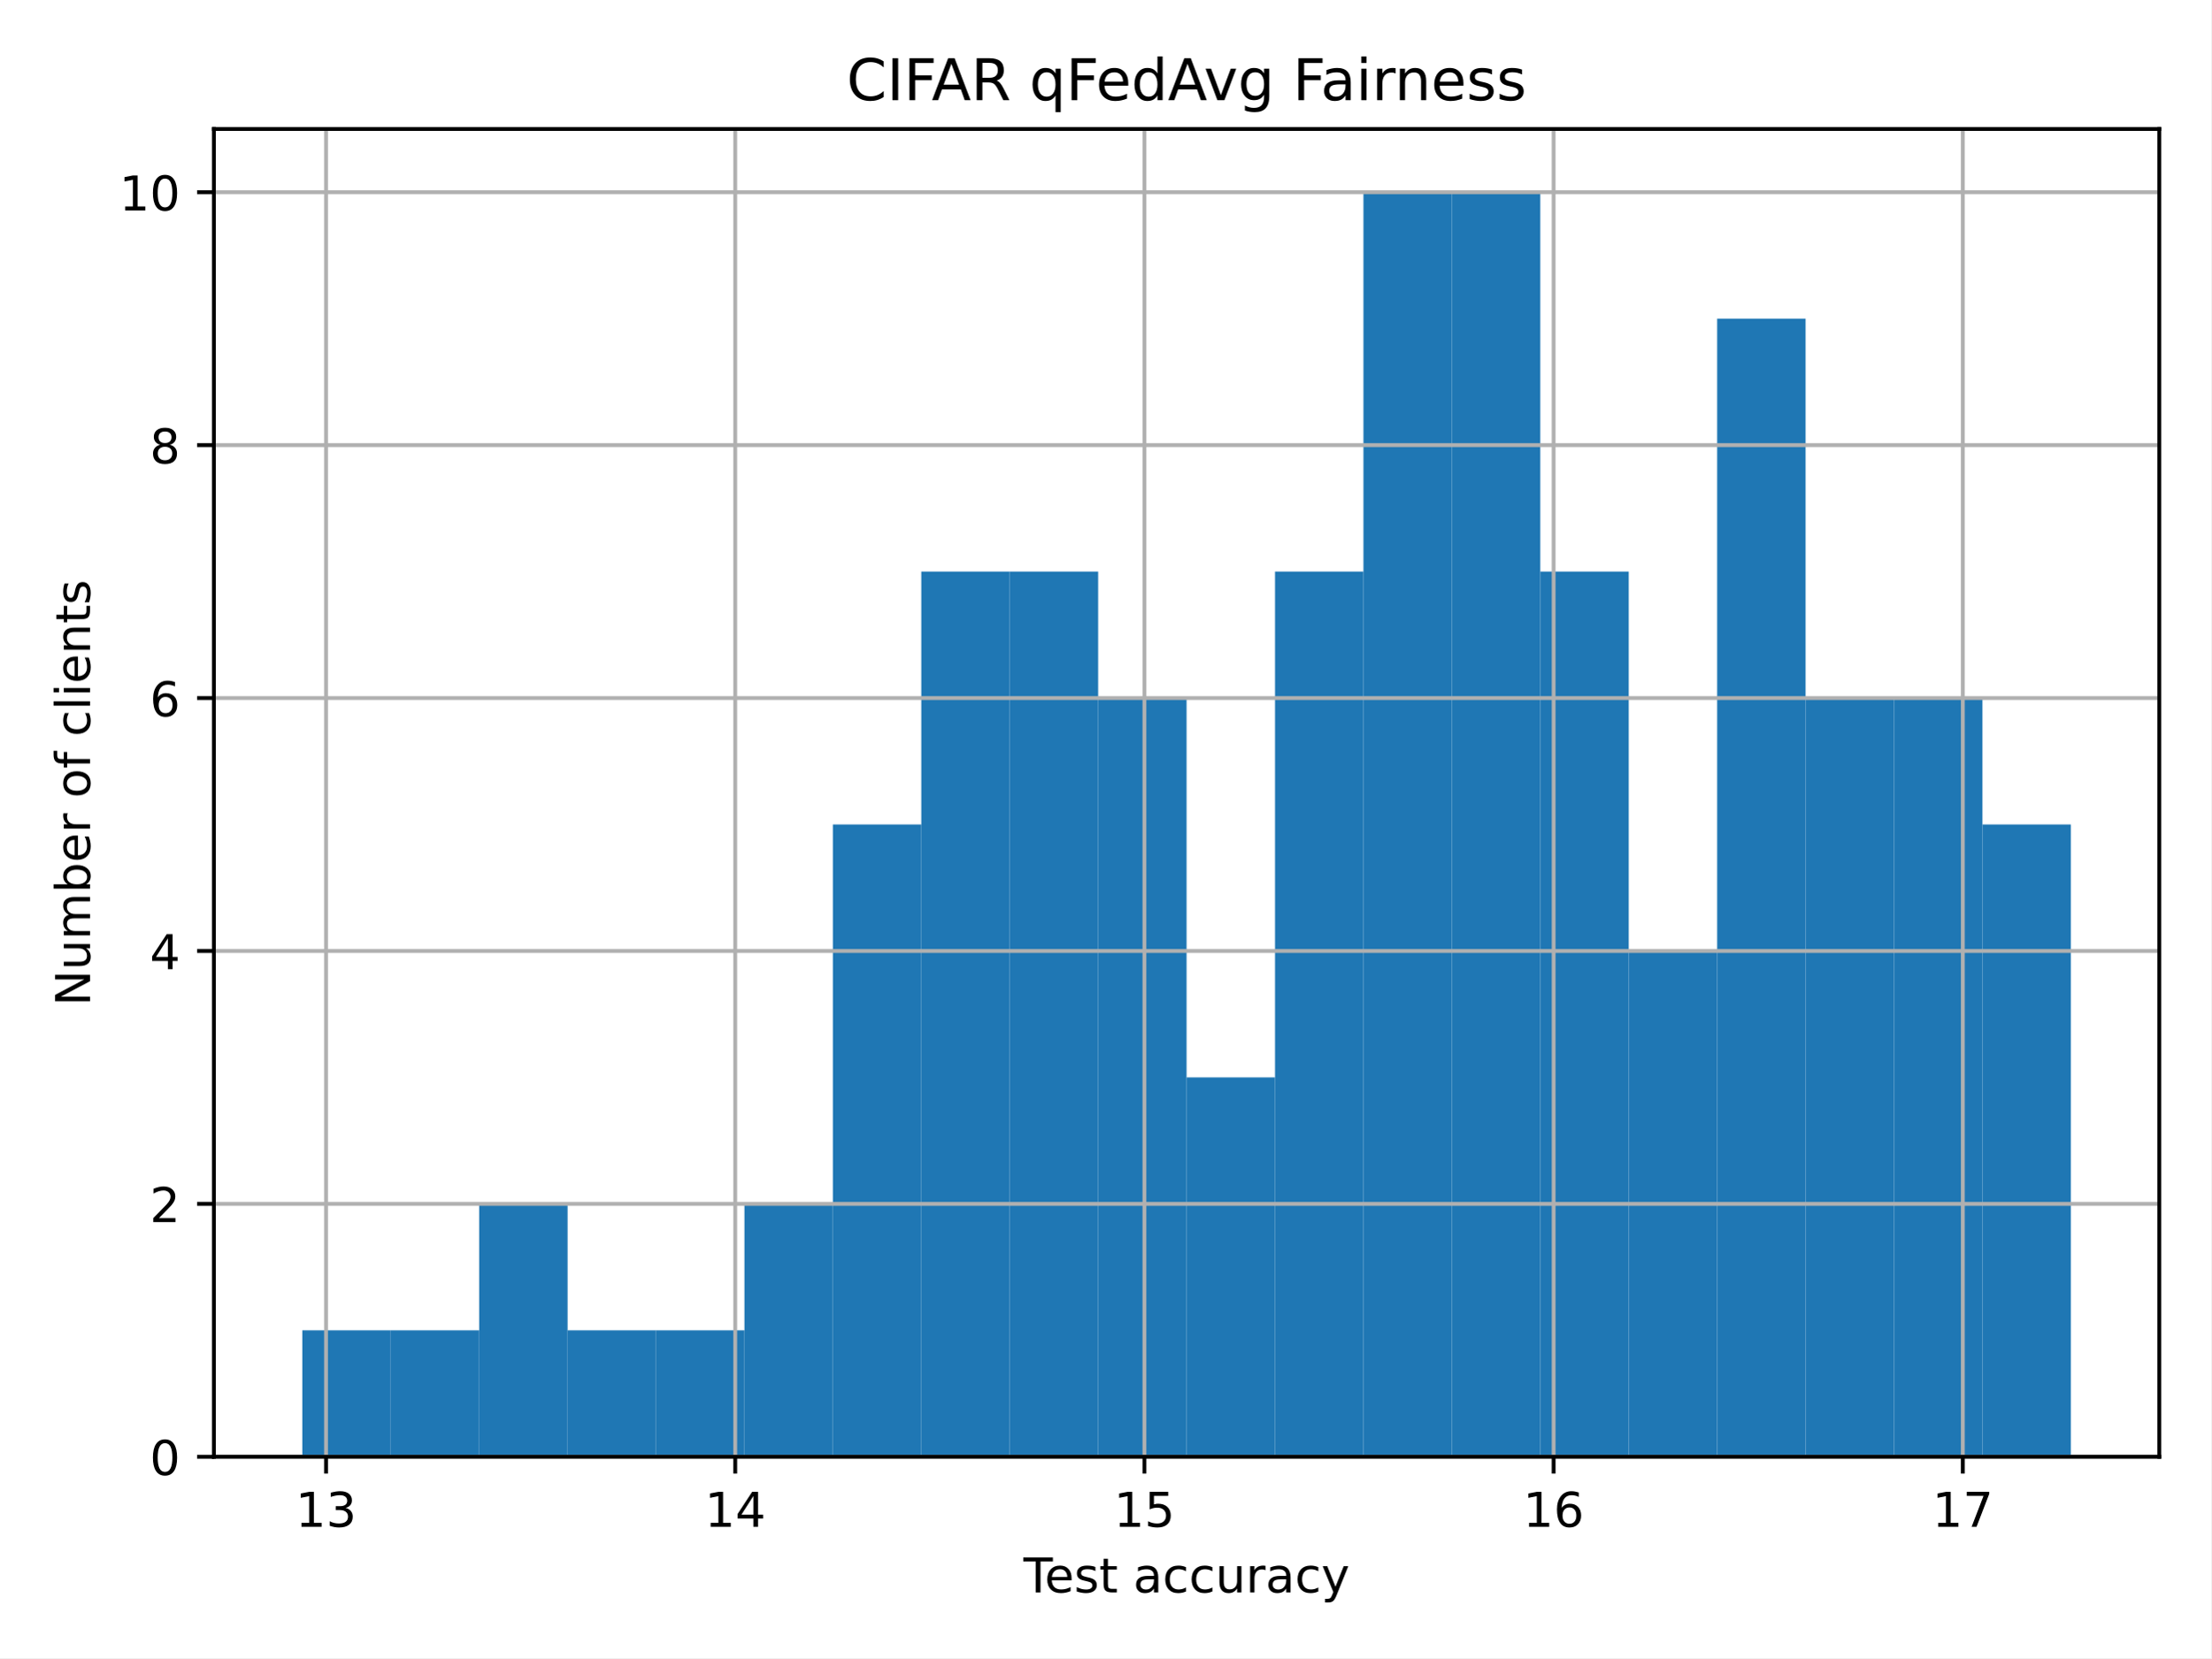
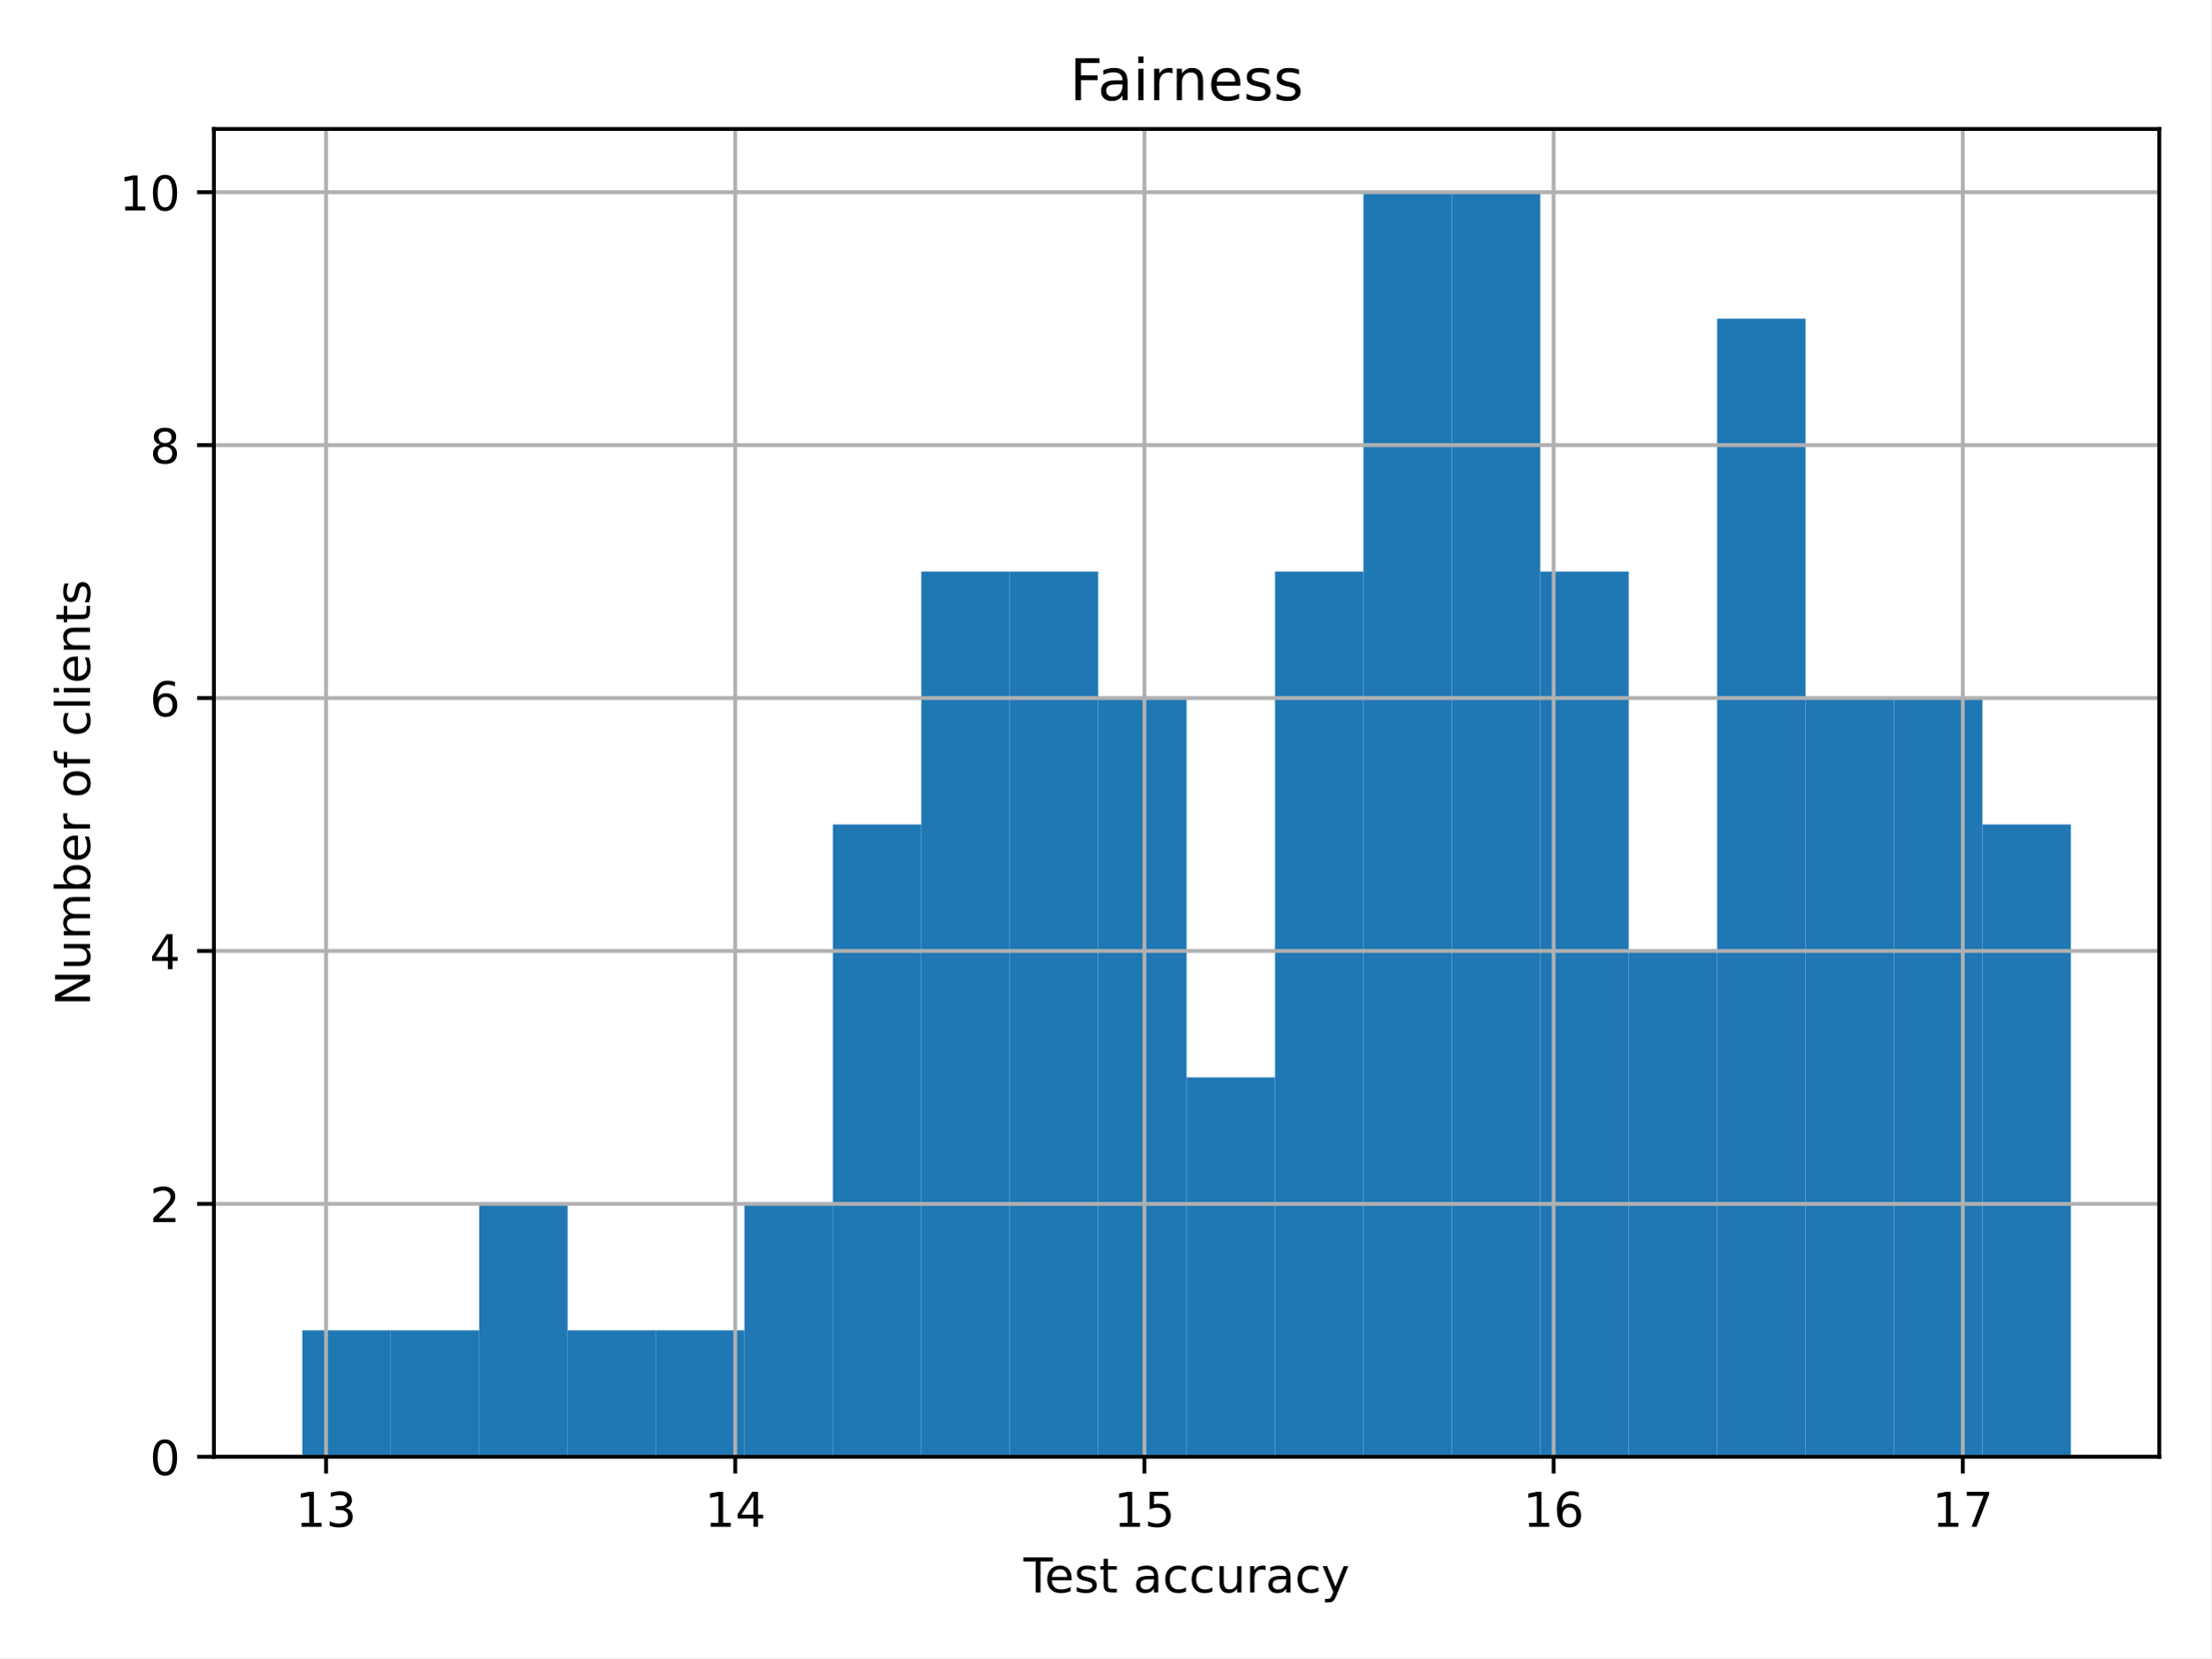
<svg xmlns="http://www.w3.org/2000/svg" xmlns:xlink="http://www.w3.org/1999/xlink" height="345.6pt" version="1.1" viewBox="0 0 460.8 345.6" width="460.8pt">
  <defs>
    <style type="text/css">*{stroke-linecap:butt;stroke-linejoin:round;}</style>
  </defs>
  <g id="figure_1">
    <g id="patch_1">
      <path d="M 0 345.6  L 460.8 345.6  L 460.8 0  L 0 0  z " style="fill:#ffffff;" />
    </g>
    <g id="axes_1">
      <g id="patch_2">
        <path d="M 44.57 303.64  L 450 303.64  L 450 26.88  L 44.57 26.88  z " style="fill:#ffffff;" />
      </g>
      <g id="patch_3">
-         <path clip-path="url(#pd653193e63)" d="M 62.999 303.64  L 81.427 303.64  L 81.427 277.282  L 62.999 277.282  z " style="fill:#1f77b4;" />
+         <path clip-path="url(#p0d775d790e)" d="M 62.999 303.64  L 81.427 303.64  L 81.427 277.282  L 62.999 277.282  z " style="fill:#1f77b4;" />
      </g>
      <g id="patch_4">
-         <path clip-path="url(#pd653193e63)" d="M 81.427 303.64  L 99.856 303.64  L 99.856 277.282  L 81.427 277.282  z " style="fill:#1f77b4;" />
+         <path clip-path="url(#p0d775d790e)" d="M 81.427 303.64  L 99.856 303.64  L 99.856 277.282  L 81.427 277.282  z " style="fill:#1f77b4;" />
      </g>
      <g id="patch_5">
-         <path clip-path="url(#pd653193e63)" d="M 99.856 303.64  L 118.285 303.64  L 118.285 250.924  L 99.856 250.924  z " style="fill:#1f77b4;" />
+         <path clip-path="url(#p0d775d790e)" d="M 99.856 303.64  L 118.285 303.64  L 118.285 250.924  L 99.856 250.924  z " style="fill:#1f77b4;" />
      </g>
      <g id="patch_6">
-         <path clip-path="url(#pd653193e63)" d="M 118.285 303.64  L 136.713 303.64  L 136.713 277.282  L 118.285 277.282  z " style="fill:#1f77b4;" />
+         <path clip-path="url(#p0d775d790e)" d="M 118.285 303.64  L 136.713 303.64  L 136.713 277.282  L 118.285 277.282  z " style="fill:#1f77b4;" />
      </g>
      <g id="patch_7">
-         <path clip-path="url(#pd653193e63)" d="M 136.713 303.64  L 155.142 303.64  L 155.142 277.282  L 136.713 277.282  z " style="fill:#1f77b4;" />
+         <path clip-path="url(#p0d775d790e)" d="M 136.713 303.64  L 155.142 303.64  L 155.142 277.282  L 136.713 277.282  z " style="fill:#1f77b4;" />
      </g>
      <g id="patch_8">
-         <path clip-path="url(#pd653193e63)" d="M 155.142 303.64  L 173.57 303.64  L 173.57 250.924  L 155.142 250.924  z " style="fill:#1f77b4;" />
+         <path clip-path="url(#p0d775d790e)" d="M 155.142 303.64  L 173.57 303.64  L 173.57 250.924  L 155.142 250.924  z " style="fill:#1f77b4;" />
      </g>
      <g id="patch_9">
-         <path clip-path="url(#pd653193e63)" d="M 173.57 303.64  L 191.999 303.64  L 191.999 171.85  L 173.57 171.85  z " style="fill:#1f77b4;" />
+         <path clip-path="url(#p0d775d790e)" d="M 173.57 303.64  L 191.999 303.64  L 191.999 171.85  L 173.57 171.85  z " style="fill:#1f77b4;" />
      </g>
      <g id="patch_10">
-         <path clip-path="url(#pd653193e63)" d="M 191.999 303.64  L 210.428 303.64  L 210.428 119.133  L 191.999 119.133  z " style="fill:#1f77b4;" />
+         <path clip-path="url(#p0d775d790e)" d="M 191.999 303.64  L 210.428 303.64  L 210.428 119.133  L 191.999 119.133  z " style="fill:#1f77b4;" />
      </g>
      <g id="patch_11">
-         <path clip-path="url(#pd653193e63)" d="M 210.428 303.64  L 228.856 303.64  L 228.856 119.133  L 210.428 119.133  z " style="fill:#1f77b4;" />
+         <path clip-path="url(#p0d775d790e)" d="M 210.428 303.64  L 228.856 303.64  L 228.856 119.133  L 210.428 119.133  z " style="fill:#1f77b4;" />
      </g>
      <g id="patch_12">
-         <path clip-path="url(#pd653193e63)" d="M 228.856 303.64  L 247.285 303.64  L 247.285 145.491  L 228.856 145.491  z " style="fill:#1f77b4;" />
+         <path clip-path="url(#p0d775d790e)" d="M 228.856 303.64  L 247.285 303.64  L 247.285 145.491  L 228.856 145.491  z " style="fill:#1f77b4;" />
      </g>
      <g id="patch_13">
-         <path clip-path="url(#pd653193e63)" d="M 247.285 303.64  L 265.714 303.64  L 265.714 224.566  L 247.285 224.566  z " style="fill:#1f77b4;" />
+         <path clip-path="url(#p0d775d790e)" d="M 247.285 303.64  L 265.714 303.64  L 265.714 224.566  L 247.285 224.566  z " style="fill:#1f77b4;" />
      </g>
      <g id="patch_14">
-         <path clip-path="url(#pd653193e63)" d="M 265.714 303.64  L 284.142 303.64  L 284.142 119.133  L 265.714 119.133  z " style="fill:#1f77b4;" />
+         <path clip-path="url(#p0d775d790e)" d="M 265.714 303.64  L 284.142 303.64  L 284.142 119.133  L 265.714 119.133  z " style="fill:#1f77b4;" />
      </g>
      <g id="patch_15">
-         <path clip-path="url(#pd653193e63)" d="M 284.142 303.64  L 302.571 303.64  L 302.571 40.059  L 284.142 40.059  z " style="fill:#1f77b4;" />
+         <path clip-path="url(#p0d775d790e)" d="M 284.142 303.64  L 302.571 303.64  L 302.571 40.059  L 284.142 40.059  z " style="fill:#1f77b4;" />
      </g>
      <g id="patch_16">
-         <path clip-path="url(#pd653193e63)" d="M 302.571 303.64  L 321 303.64  L 321 40.059  L 302.571 40.059  z " style="fill:#1f77b4;" />
+         <path clip-path="url(#p0d775d790e)" d="M 302.571 303.64  L 321 303.64  L 321 40.059  L 302.571 40.059  z " style="fill:#1f77b4;" />
      </g>
      <g id="patch_17">
-         <path clip-path="url(#pd653193e63)" d="M 321 303.64  L 339.428 303.64  L 339.428 119.133  L 321 119.133  z " style="fill:#1f77b4;" />
+         <path clip-path="url(#p0d775d790e)" d="M 321 303.64  L 339.428 303.64  L 339.428 119.133  L 321 119.133  z " style="fill:#1f77b4;" />
      </g>
      <g id="patch_18">
-         <path clip-path="url(#pd653193e63)" d="M 339.428 303.64  L 357.857 303.64  L 357.857 198.208  L 339.428 198.208  z " style="fill:#1f77b4;" />
+         <path clip-path="url(#p0d775d790e)" d="M 339.428 303.64  L 357.857 303.64  L 357.857 198.208  L 339.428 198.208  z " style="fill:#1f77b4;" />
      </g>
      <g id="patch_19">
-         <path clip-path="url(#pd653193e63)" d="M 357.857 303.64  L 376.285 303.64  L 376.285 66.417  L 357.857 66.417  z " style="fill:#1f77b4;" />
+         <path clip-path="url(#p0d775d790e)" d="M 357.857 303.64  L 376.285 303.64  L 376.285 66.417  L 357.857 66.417  z " style="fill:#1f77b4;" />
      </g>
      <g id="patch_20">
-         <path clip-path="url(#pd653193e63)" d="M 376.285 303.64  L 394.714 303.64  L 394.714 145.491  L 376.285 145.491  z " style="fill:#1f77b4;" />
+         <path clip-path="url(#p0d775d790e)" d="M 376.285 303.64  L 394.714 303.64  L 394.714 145.491  L 376.285 145.491  z " style="fill:#1f77b4;" />
      </g>
      <g id="patch_21">
-         <path clip-path="url(#pd653193e63)" d="M 394.714 303.64  L 413.143 303.64  L 413.143 145.491  L 394.714 145.491  z " style="fill:#1f77b4;" />
+         <path clip-path="url(#p0d775d790e)" d="M 394.714 303.64  L 413.143 303.64  L 413.143 145.491  L 394.714 145.491  z " style="fill:#1f77b4;" />
      </g>
      <g id="patch_22">
-         <path clip-path="url(#pd653193e63)" d="M 413.143 303.64  L 431.571 303.64  L 431.571 171.85  L 413.143 171.85  z " style="fill:#1f77b4;" />
+         <path clip-path="url(#p0d775d790e)" d="M 413.143 303.64  L 431.571 303.64  L 431.571 171.85  L 413.143 171.85  z " style="fill:#1f77b4;" />
      </g>
      <g id="matplotlib.axis_1">
        <g id="xtick_1">
          <g id="line2d_1">
-             <path clip-path="url(#pd653193e63)" d="M 67.945 303.64  L 67.945 26.88  " style="fill:none;stroke:#b0b0b0;stroke-linecap:square;stroke-width:0.8;" />
+             <path clip-path="url(#p0d775d790e)" d="M 67.945 303.64  L 67.945 26.88  " style="fill:none;stroke:#b0b0b0;stroke-linecap:square;stroke-width:0.8;" />
          </g>
          <g id="line2d_2">
            <defs>
-               <path d="M 0 0  L 0 3.5  " id="me034265221" style="stroke:#000000;stroke-width:0.8;" />
+               <path d="M 0 0  L 0 3.5  " id="mffbaa031aa" style="stroke:#000000;stroke-width:0.8;" />
            </defs>
            <g>
-               <use style="stroke:#000000;stroke-width:0.8;" x="67.945" xlink:href="#me034265221" y="303.64" />
+               <use style="stroke:#000000;stroke-width:0.8;" x="67.945" xlink:href="#mffbaa031aa" y="303.64" />
            </g>
          </g>
          <g id="text_1">
            <g transform="translate(61.58228 318.2384)scale(0.1 -0.1)">
              <defs>
                <path d="M 794 531  L 1825 531  L 1825 4091  L 703 3866  L 703 4441  L 1819 4666  L 2450 4666  L 2450 531  L 3481 531  L 3481 0  L 794 0  L 794 531  z " id="DejaVuSans-31" transform="scale(0.015625)" />
                <path d="M 2597 2516  Q 3050 2419 3304 2112  Q 3559 1806 3559 1356  Q 3559 666 3084 287  Q 2609 -91 1734 -91  Q 1441 -91 1130 -33  Q 819 25 488 141  L 488 750  Q 750 597 1062 519  Q 1375 441 1716 441  Q 2309 441 2620 675  Q 2931 909 2931 1356  Q 2931 1769 2642 2001  Q 2353 2234 1838 2234  L 1294 2234  L 1294 2753  L 1863 2753  Q 2328 2753 2575 2939  Q 2822 3125 2822 3475  Q 2822 3834 2567 4026  Q 2313 4219 1838 4219  Q 1578 4219 1281 4162  Q 984 4106 628 3988  L 628 4550  Q 988 4650 1302 4700  Q 1616 4750 1894 4750  Q 2613 4750 3031 4423  Q 3450 4097 3450 3541  Q 3450 3153 3228 2886  Q 3006 2619 2597 2516  z " id="DejaVuSans-33" transform="scale(0.015625)" />
              </defs>
              <use xlink:href="#DejaVuSans-31" />
              <use x="63.623" xlink:href="#DejaVuSans-33" />
            </g>
          </g>
        </g>
        <g id="xtick_2">
          <g id="line2d_3">
-             <path clip-path="url(#pd653193e63)" d="M 153.223 303.64  L 153.223 26.88  " style="fill:none;stroke:#b0b0b0;stroke-linecap:square;stroke-width:0.8;" />
+             <path clip-path="url(#p0d775d790e)" d="M 153.223 303.64  L 153.223 26.88  " style="fill:none;stroke:#b0b0b0;stroke-linecap:square;stroke-width:0.8;" />
          </g>
          <g id="line2d_4">
            <g>
-               <use style="stroke:#000000;stroke-width:0.8;" x="153.223" xlink:href="#me034265221" y="303.64" />
+               <use style="stroke:#000000;stroke-width:0.8;" x="153.223" xlink:href="#mffbaa031aa" y="303.64" />
            </g>
          </g>
          <g id="text_2">
            <g transform="translate(146.8606 318.2384)scale(0.1 -0.1)">
              <defs>
                <path d="M 2419 4116  L 825 1625  L 2419 1625  L 2419 4116  z M 2253 4666  L 3047 4666  L 3047 1625  L 3713 1625  L 3713 1100  L 3047 1100  L 3047 0  L 2419 0  L 2419 1100  L 313 1100  L 313 1709  L 2253 4666  z " id="DejaVuSans-34" transform="scale(0.015625)" />
              </defs>
              <use xlink:href="#DejaVuSans-31" />
              <use x="63.623" xlink:href="#DejaVuSans-34" />
            </g>
          </g>
        </g>
        <g id="xtick_3">
          <g id="line2d_5">
-             <path clip-path="url(#pd653193e63)" d="M 238.501 303.64  L 238.501 26.88  " style="fill:none;stroke:#b0b0b0;stroke-linecap:square;stroke-width:0.8;" />
+             <path clip-path="url(#p0d775d790e)" d="M 238.501 303.64  L 238.501 26.88  " style="fill:none;stroke:#b0b0b0;stroke-linecap:square;stroke-width:0.8;" />
          </g>
          <g id="line2d_6">
            <g>
-               <use style="stroke:#000000;stroke-width:0.8;" x="238.501" xlink:href="#me034265221" y="303.64" />
+               <use style="stroke:#000000;stroke-width:0.8;" x="238.501" xlink:href="#mffbaa031aa" y="303.64" />
            </g>
          </g>
          <g id="text_3">
            <g transform="translate(232.1388 318.2384)scale(0.1 -0.1)">
              <defs>
                <path d="M 691 4666  L 3169 4666  L 3169 4134  L 1269 4134  L 1269 2991  Q 1406 3038 1543 3061  Q 1681 3084 1819 3084  Q 2600 3084 3056 2656  Q 3513 2228 3513 1497  Q 3513 744 3044 326  Q 2575 -91 1722 -91  Q 1428 -91 1123 -41  Q 819 9 494 109  L 494 744  Q 775 591 1075 516  Q 1375 441 1709 441  Q 2250 441 2565 725  Q 2881 1009 2881 1497  Q 2881 1984 2565 2268  Q 2250 2553 1709 2553  Q 1456 2553 1204 2497  Q 953 2441 691 2322  L 691 4666  z " id="DejaVuSans-35" transform="scale(0.015625)" />
              </defs>
              <use xlink:href="#DejaVuSans-31" />
              <use x="63.623" xlink:href="#DejaVuSans-35" />
            </g>
          </g>
        </g>
        <g id="xtick_4">
          <g id="line2d_7">
-             <path clip-path="url(#pd653193e63)" d="M 323.78 303.64  L 323.78 26.88  " style="fill:none;stroke:#b0b0b0;stroke-linecap:square;stroke-width:0.8;" />
+             <path clip-path="url(#p0d775d790e)" d="M 323.78 303.64  L 323.78 26.88  " style="fill:none;stroke:#b0b0b0;stroke-linecap:square;stroke-width:0.8;" />
          </g>
          <g id="line2d_8">
            <g>
-               <use style="stroke:#000000;stroke-width:0.8;" x="323.78" xlink:href="#me034265221" y="303.64" />
+               <use style="stroke:#000000;stroke-width:0.8;" x="323.78" xlink:href="#mffbaa031aa" y="303.64" />
            </g>
          </g>
          <g id="text_4">
            <g transform="translate(317.4171 318.2384)scale(0.1 -0.1)">
              <defs>
                <path d="M 2113 2584  Q 1688 2584 1439 2293  Q 1191 2003 1191 1497  Q 1191 994 1439 701  Q 1688 409 2113 409  Q 2538 409 2786 701  Q 3034 994 3034 1497  Q 3034 2003 2786 2293  Q 2538 2584 2113 2584  z M 3366 4563  L 3366 3988  Q 3128 4100 2886 4159  Q 2644 4219 2406 4219  Q 1781 4219 1451 3797  Q 1122 3375 1075 2522  Q 1259 2794 1537 2939  Q 1816 3084 2150 3084  Q 2853 3084 3261 2657  Q 3669 2231 3669 1497  Q 3669 778 3244 343  Q 2819 -91 2113 -91  Q 1303 -91 875 529  Q 447 1150 447 2328  Q 447 3434 972 4092  Q 1497 4750 2381 4750  Q 2619 4750 2861 4703  Q 3103 4656 3366 4563  z " id="DejaVuSans-36" transform="scale(0.015625)" />
              </defs>
              <use xlink:href="#DejaVuSans-31" />
              <use x="63.623" xlink:href="#DejaVuSans-36" />
            </g>
          </g>
        </g>
        <g id="xtick_5">
          <g id="line2d_9">
-             <path clip-path="url(#pd653193e63)" d="M 409.058 303.64  L 409.058 26.88  " style="fill:none;stroke:#b0b0b0;stroke-linecap:square;stroke-width:0.8;" />
+             <path clip-path="url(#p0d775d790e)" d="M 409.058 303.64  L 409.058 26.88  " style="fill:none;stroke:#b0b0b0;stroke-linecap:square;stroke-width:0.8;" />
          </g>
          <g id="line2d_10">
            <g>
-               <use style="stroke:#000000;stroke-width:0.8;" x="409.058" xlink:href="#me034265221" y="303.64" />
+               <use style="stroke:#000000;stroke-width:0.8;" x="409.058" xlink:href="#mffbaa031aa" y="303.64" />
            </g>
          </g>
          <g id="text_5">
            <g transform="translate(402.6954 318.2384)scale(0.1 -0.1)">
              <defs>
                <path d="M 525 4666  L 3525 4666  L 3525 4397  L 1831 0  L 1172 0  L 2766 4134  L 525 4134  L 525 4666  z " id="DejaVuSans-37" transform="scale(0.015625)" />
              </defs>
              <use xlink:href="#DejaVuSans-31" />
              <use x="63.623" xlink:href="#DejaVuSans-37" />
            </g>
          </g>
        </g>
        <g id="text_6">
          <g transform="translate(213.2912 331.9166)scale(0.1 -0.1)">
            <defs>
              <path d="M -19 4666  L 3928 4666  L 3928 4134  L 2272 4134  L 2272 0  L 1638 0  L 1638 4134  L -19 4134  L -19 4666  z " id="DejaVuSans-54" transform="scale(0.015625)" />
              <path d="M 3597 1894  L 3597 1613  L 953 1613  Q 991 1019 1311 708  Q 1631 397 2203 397  Q 2534 397 2845 478  Q 3156 559 3463 722  L 3463 178  Q 3153 47 2828 -22  Q 2503 -91 2169 -91  Q 1331 -91 842 396  Q 353 884 353 1716  Q 353 2575 817 3079  Q 1281 3584 2069 3584  Q 2775 3584 3186 3129  Q 3597 2675 3597 1894  z M 3022 2063  Q 3016 2534 2758 2815  Q 2500 3097 2075 3097  Q 1594 3097 1305 2825  Q 1016 2553 972 2059  L 3022 2063  z " id="DejaVuSans-65" transform="scale(0.015625)" />
              <path d="M 2834 3397  L 2834 2853  Q 2591 2978 2328 3040  Q 2066 3103 1784 3103  Q 1356 3103 1142 2972  Q 928 2841 928 2578  Q 928 2378 1081 2264  Q 1234 2150 1697 2047  L 1894 2003  Q 2506 1872 2764 1633  Q 3022 1394 3022 966  Q 3022 478 2636 193  Q 2250 -91 1575 -91  Q 1294 -91 989 -36  Q 684 19 347 128  L 347 722  Q 666 556 975 473  Q 1284 391 1588 391  Q 1994 391 2212 530  Q 2431 669 2431 922  Q 2431 1156 2273 1281  Q 2116 1406 1581 1522  L 1381 1569  Q 847 1681 609 1914  Q 372 2147 372 2553  Q 372 3047 722 3315  Q 1072 3584 1716 3584  Q 2034 3584 2315 3537  Q 2597 3491 2834 3397  z " id="DejaVuSans-73" transform="scale(0.015625)" />
              <path d="M 1172 4494  L 1172 3500  L 2356 3500  L 2356 3053  L 1172 3053  L 1172 1153  Q 1172 725 1289 603  Q 1406 481 1766 481  L 2356 481  L 2356 0  L 1766 0  Q 1100 0 847 248  Q 594 497 594 1153  L 594 3053  L 172 3053  L 172 3500  L 594 3500  L 594 4494  L 1172 4494  z " id="DejaVuSans-74" transform="scale(0.015625)" />
              <path id="DejaVuSans-20" transform="scale(0.015625)" />
              <path d="M 2194 1759  Q 1497 1759 1228 1600  Q 959 1441 959 1056  Q 959 750 1161 570  Q 1363 391 1709 391  Q 2188 391 2477 730  Q 2766 1069 2766 1631  L 2766 1759  L 2194 1759  z M 3341 1997  L 3341 0  L 2766 0  L 2766 531  Q 2569 213 2275 61  Q 1981 -91 1556 -91  Q 1019 -91 701 211  Q 384 513 384 1019  Q 384 1609 779 1909  Q 1175 2209 1959 2209  L 2766 2209  L 2766 2266  Q 2766 2663 2505 2880  Q 2244 3097 1772 3097  Q 1472 3097 1187 3025  Q 903 2953 641 2809  L 641 3341  Q 956 3463 1253 3523  Q 1550 3584 1831 3584  Q 2591 3584 2966 3190  Q 3341 2797 3341 1997  z " id="DejaVuSans-61" transform="scale(0.015625)" />
              <path d="M 3122 3366  L 3122 2828  Q 2878 2963 2633 3030  Q 2388 3097 2138 3097  Q 1578 3097 1268 2742  Q 959 2388 959 1747  Q 959 1106 1268 751  Q 1578 397 2138 397  Q 2388 397 2633 464  Q 2878 531 3122 666  L 3122 134  Q 2881 22 2623 -34  Q 2366 -91 2075 -91  Q 1284 -91 818 406  Q 353 903 353 1747  Q 353 2603 823 3093  Q 1294 3584 2113 3584  Q 2378 3584 2631 3529  Q 2884 3475 3122 3366  z " id="DejaVuSans-63" transform="scale(0.015625)" />
              <path d="M 544 1381  L 544 3500  L 1119 3500  L 1119 1403  Q 1119 906 1312 657  Q 1506 409 1894 409  Q 2359 409 2629 706  Q 2900 1003 2900 1516  L 2900 3500  L 3475 3500  L 3475 0  L 2900 0  L 2900 538  Q 2691 219 2414 64  Q 2138 -91 1772 -91  Q 1169 -91 856 284  Q 544 659 544 1381  z M 1991 3584  L 1991 3584  z " id="DejaVuSans-75" transform="scale(0.015625)" />
              <path d="M 2631 2963  Q 2534 3019 2420 3045  Q 2306 3072 2169 3072  Q 1681 3072 1420 2755  Q 1159 2438 1159 1844  L 1159 0  L 581 0  L 581 3500  L 1159 3500  L 1159 2956  Q 1341 3275 1631 3429  Q 1922 3584 2338 3584  Q 2397 3584 2469 3576  Q 2541 3569 2628 3553  L 2631 2963  z " id="DejaVuSans-72" transform="scale(0.015625)" />
              <path d="M 2059 -325  Q 1816 -950 1584 -1140  Q 1353 -1331 966 -1331  L 506 -1331  L 506 -850  L 844 -850  Q 1081 -850 1212 -737  Q 1344 -625 1503 -206  L 1606 56  L 191 3500  L 800 3500  L 1894 763  L 2988 3500  L 3597 3500  L 2059 -325  z " id="DejaVuSans-79" transform="scale(0.015625)" />
            </defs>
            <use xlink:href="#DejaVuSans-54" />
            <use x="44.084" xlink:href="#DejaVuSans-65" />
            <use x="105.607" xlink:href="#DejaVuSans-73" />
            <use x="157.707" xlink:href="#DejaVuSans-74" />
            <use x="196.916" xlink:href="#DejaVuSans-20" />
            <use x="228.703" xlink:href="#DejaVuSans-61" />
            <use x="289.982" xlink:href="#DejaVuSans-63" />
            <use x="344.963" xlink:href="#DejaVuSans-63" />
            <use x="399.943" xlink:href="#DejaVuSans-75" />
            <use x="463.322" xlink:href="#DejaVuSans-72" />
            <use x="504.436" xlink:href="#DejaVuSans-61" />
            <use x="565.715" xlink:href="#DejaVuSans-63" />
            <use x="620.695" xlink:href="#DejaVuSans-79" />
          </g>
        </g>
      </g>
      <g id="matplotlib.axis_2">
        <g id="ytick_1">
          <g id="line2d_11">
-             <path clip-path="url(#pd653193e63)" d="M 44.57 303.64  L 450 303.64  " style="fill:none;stroke:#b0b0b0;stroke-linecap:square;stroke-width:0.8;" />
+             <path clip-path="url(#p0d775d790e)" d="M 44.57 303.64  L 450 303.64  " style="fill:none;stroke:#b0b0b0;stroke-linecap:square;stroke-width:0.8;" />
          </g>
          <g id="line2d_12">
            <defs>
-               <path d="M 0 0  L -3.5 0  " id="ma9d95bce1c" style="stroke:#000000;stroke-width:0.8;" />
+               <path d="M 0 0  L -3.5 0  " id="m1231870938" style="stroke:#000000;stroke-width:0.8;" />
            </defs>
            <g>
-               <use style="stroke:#000000;stroke-width:0.8;" x="44.57" xlink:href="#ma9d95bce1c" y="303.64" />
+               <use style="stroke:#000000;stroke-width:0.8;" x="44.57" xlink:href="#m1231870938" y="303.64" />
            </g>
          </g>
          <g id="text_7">
            <g transform="translate(31.2075 307.4392)scale(0.1 -0.1)">
              <defs>
                <path d="M 2034 4250  Q 1547 4250 1301 3770  Q 1056 3291 1056 2328  Q 1056 1369 1301 889  Q 1547 409 2034 409  Q 2525 409 2770 889  Q 3016 1369 3016 2328  Q 3016 3291 2770 3770  Q 2525 4250 2034 4250  z M 2034 4750  Q 2819 4750 3233 4129  Q 3647 3509 3647 2328  Q 3647 1150 3233 529  Q 2819 -91 2034 -91  Q 1250 -91 836 529  Q 422 1150 422 2328  Q 422 3509 836 4129  Q 1250 4750 2034 4750  z " id="DejaVuSans-30" transform="scale(0.015625)" />
              </defs>
              <use xlink:href="#DejaVuSans-30" />
            </g>
          </g>
        </g>
        <g id="ytick_2">
          <g id="line2d_13">
-             <path clip-path="url(#pd653193e63)" d="M 44.57 250.924  L 450 250.924  " style="fill:none;stroke:#b0b0b0;stroke-linecap:square;stroke-width:0.8;" />
+             <path clip-path="url(#p0d775d790e)" d="M 44.57 250.924  L 450 250.924  " style="fill:none;stroke:#b0b0b0;stroke-linecap:square;stroke-width:0.8;" />
          </g>
          <g id="line2d_14">
            <g>
-               <use style="stroke:#000000;stroke-width:0.8;" x="44.57" xlink:href="#ma9d95bce1c" y="250.924" />
+               <use style="stroke:#000000;stroke-width:0.8;" x="44.57" xlink:href="#m1231870938" y="250.924" />
            </g>
          </g>
          <g id="text_8">
            <g transform="translate(31.2075 254.723)scale(0.1 -0.1)">
              <defs>
                <path d="M 1228 531  L 3431 531  L 3431 0  L 469 0  L 469 531  Q 828 903 1448 1529  Q 2069 2156 2228 2338  Q 2531 2678 2651 2914  Q 2772 3150 2772 3378  Q 2772 3750 2511 3984  Q 2250 4219 1831 4219  Q 1534 4219 1204 4116  Q 875 4013 500 3803  L 500 4441  Q 881 4594 1212 4672  Q 1544 4750 1819 4750  Q 2544 4750 2975 4387  Q 3406 4025 3406 3419  Q 3406 3131 3298 2873  Q 3191 2616 2906 2266  Q 2828 2175 2409 1742  Q 1991 1309 1228 531  z " id="DejaVuSans-32" transform="scale(0.015625)" />
              </defs>
              <use xlink:href="#DejaVuSans-32" />
            </g>
          </g>
        </g>
        <g id="ytick_3">
          <g id="line2d_15">
-             <path clip-path="url(#pd653193e63)" d="M 44.57 198.208  L 450 198.208  " style="fill:none;stroke:#b0b0b0;stroke-linecap:square;stroke-width:0.8;" />
+             <path clip-path="url(#p0d775d790e)" d="M 44.57 198.208  L 450 198.208  " style="fill:none;stroke:#b0b0b0;stroke-linecap:square;stroke-width:0.8;" />
          </g>
          <g id="line2d_16">
            <g>
-               <use style="stroke:#000000;stroke-width:0.8;" x="44.57" xlink:href="#ma9d95bce1c" y="198.208" />
+               <use style="stroke:#000000;stroke-width:0.8;" x="44.57" xlink:href="#m1231870938" y="198.208" />
            </g>
          </g>
          <g id="text_9">
            <g transform="translate(31.2075 202.0068)scale(0.1 -0.1)">
              <use xlink:href="#DejaVuSans-34" />
            </g>
          </g>
        </g>
        <g id="ytick_4">
          <g id="line2d_17">
-             <path clip-path="url(#pd653193e63)" d="M 44.57 145.491  L 450 145.491  " style="fill:none;stroke:#b0b0b0;stroke-linecap:square;stroke-width:0.8;" />
+             <path clip-path="url(#p0d775d790e)" d="M 44.57 145.491  L 450 145.491  " style="fill:none;stroke:#b0b0b0;stroke-linecap:square;stroke-width:0.8;" />
          </g>
          <g id="line2d_18">
            <g>
-               <use style="stroke:#000000;stroke-width:0.8;" x="44.57" xlink:href="#ma9d95bce1c" y="145.491" />
+               <use style="stroke:#000000;stroke-width:0.8;" x="44.57" xlink:href="#m1231870938" y="145.491" />
            </g>
          </g>
          <g id="text_10">
            <g transform="translate(31.2075 149.2906)scale(0.1 -0.1)">
              <use xlink:href="#DejaVuSans-36" />
            </g>
          </g>
        </g>
        <g id="ytick_5">
          <g id="line2d_19">
-             <path clip-path="url(#pd653193e63)" d="M 44.57 92.775  L 450 92.775  " style="fill:none;stroke:#b0b0b0;stroke-linecap:square;stroke-width:0.8;" />
+             <path clip-path="url(#p0d775d790e)" d="M 44.57 92.775  L 450 92.775  " style="fill:none;stroke:#b0b0b0;stroke-linecap:square;stroke-width:0.8;" />
          </g>
          <g id="line2d_20">
            <g>
-               <use style="stroke:#000000;stroke-width:0.8;" x="44.57" xlink:href="#ma9d95bce1c" y="92.775" />
+               <use style="stroke:#000000;stroke-width:0.8;" x="44.57" xlink:href="#m1231870938" y="92.775" />
            </g>
          </g>
          <g id="text_11">
            <g transform="translate(31.2075 96.57446)scale(0.1 -0.1)">
              <defs>
                <path d="M 2034 2216  Q 1584 2216 1326 1975  Q 1069 1734 1069 1313  Q 1069 891 1326 650  Q 1584 409 2034 409  Q 2484 409 2743 651  Q 3003 894 3003 1313  Q 3003 1734 2745 1975  Q 2488 2216 2034 2216  z M 1403 2484  Q 997 2584 770 2862  Q 544 3141 544 3541  Q 544 4100 942 4425  Q 1341 4750 2034 4750  Q 2731 4750 3128 4425  Q 3525 4100 3525 3541  Q 3525 3141 3298 2862  Q 3072 2584 2669 2484  Q 3125 2378 3379 2068  Q 3634 1759 3634 1313  Q 3634 634 3220 271  Q 2806 -91 2034 -91  Q 1263 -91 848 271  Q 434 634 434 1313  Q 434 1759 690 2068  Q 947 2378 1403 2484  z M 1172 3481  Q 1172 3119 1398 2916  Q 1625 2713 2034 2713  Q 2441 2713 2670 2916  Q 2900 3119 2900 3481  Q 2900 3844 2670 4047  Q 2441 4250 2034 4250  Q 1625 4250 1398 4047  Q 1172 3844 1172 3481  z " id="DejaVuSans-38" transform="scale(0.015625)" />
              </defs>
              <use xlink:href="#DejaVuSans-38" />
            </g>
          </g>
        </g>
        <g id="ytick_6">
          <g id="line2d_21">
-             <path clip-path="url(#pd653193e63)" d="M 44.57 40.059  L 450 40.059  " style="fill:none;stroke:#b0b0b0;stroke-linecap:square;stroke-width:0.8;" />
+             <path clip-path="url(#p0d775d790e)" d="M 44.57 40.059  L 450 40.059  " style="fill:none;stroke:#b0b0b0;stroke-linecap:square;stroke-width:0.8;" />
          </g>
          <g id="line2d_22">
            <g>
-               <use style="stroke:#000000;stroke-width:0.8;" x="44.57" xlink:href="#ma9d95bce1c" y="40.059" />
+               <use style="stroke:#000000;stroke-width:0.8;" x="44.57" xlink:href="#m1231870938" y="40.059" />
            </g>
          </g>
          <g id="text_12">
            <g transform="translate(24.845 43.85827)scale(0.1 -0.1)">
              <use xlink:href="#DejaVuSans-31" />
              <use x="63.623" xlink:href="#DejaVuSans-30" />
            </g>
          </g>
        </g>
        <g id="text_13">
          <g transform="translate(18.76531 209.6811)rotate(-90)scale(0.1 -0.1)">
            <defs>
              <path d="M 628 4666  L 1478 4666  L 3547 763  L 3547 4666  L 4159 4666  L 4159 0  L 3309 0  L 1241 3903  L 1241 0  L 628 0  L 628 4666  z " id="DejaVuSans-4e" transform="scale(0.015625)" />
              <path d="M 3328 2828  Q 3544 3216 3844 3400  Q 4144 3584 4550 3584  Q 5097 3584 5394 3201  Q 5691 2819 5691 2113  L 5691 0  L 5113 0  L 5113 2094  Q 5113 2597 4934 2840  Q 4756 3084 4391 3084  Q 3944 3084 3684 2787  Q 3425 2491 3425 1978  L 3425 0  L 2847 0  L 2847 2094  Q 2847 2600 2669 2842  Q 2491 3084 2119 3084  Q 1678 3084 1418 2786  Q 1159 2488 1159 1978  L 1159 0  L 581 0  L 581 3500  L 1159 3500  L 1159 2956  Q 1356 3278 1631 3431  Q 1906 3584 2284 3584  Q 2666 3584 2933 3390  Q 3200 3197 3328 2828  z " id="DejaVuSans-6d" transform="scale(0.015625)" />
              <path d="M 3116 1747  Q 3116 2381 2855 2742  Q 2594 3103 2138 3103  Q 1681 3103 1420 2742  Q 1159 2381 1159 1747  Q 1159 1113 1420 752  Q 1681 391 2138 391  Q 2594 391 2855 752  Q 3116 1113 3116 1747  z M 1159 2969  Q 1341 3281 1617 3432  Q 1894 3584 2278 3584  Q 2916 3584 3314 3078  Q 3713 2572 3713 1747  Q 3713 922 3314 415  Q 2916 -91 2278 -91  Q 1894 -91 1617 61  Q 1341 213 1159 525  L 1159 0  L 581 0  L 581 4863  L 1159 4863  L 1159 2969  z " id="DejaVuSans-62" transform="scale(0.015625)" />
              <path d="M 1959 3097  Q 1497 3097 1228 2736  Q 959 2375 959 1747  Q 959 1119 1226 758  Q 1494 397 1959 397  Q 2419 397 2687 759  Q 2956 1122 2956 1747  Q 2956 2369 2687 2733  Q 2419 3097 1959 3097  z M 1959 3584  Q 2709 3584 3137 3096  Q 3566 2609 3566 1747  Q 3566 888 3137 398  Q 2709 -91 1959 -91  Q 1206 -91 779 398  Q 353 888 353 1747  Q 353 2609 779 3096  Q 1206 3584 1959 3584  z " id="DejaVuSans-6f" transform="scale(0.015625)" />
              <path d="M 2375 4863  L 2375 4384  L 1825 4384  Q 1516 4384 1395 4259  Q 1275 4134 1275 3809  L 1275 3500  L 2222 3500  L 2222 3053  L 1275 3053  L 1275 0  L 697 0  L 697 3053  L 147 3053  L 147 3500  L 697 3500  L 697 3744  Q 697 4328 969 4595  Q 1241 4863 1831 4863  L 2375 4863  z " id="DejaVuSans-66" transform="scale(0.015625)" />
              <path d="M 603 4863  L 1178 4863  L 1178 0  L 603 0  L 603 4863  z " id="DejaVuSans-6c" transform="scale(0.015625)" />
              <path d="M 603 3500  L 1178 3500  L 1178 0  L 603 0  L 603 3500  z M 603 4863  L 1178 4863  L 1178 4134  L 603 4134  L 603 4863  z " id="DejaVuSans-69" transform="scale(0.015625)" />
              <path d="M 3513 2113  L 3513 0  L 2938 0  L 2938 2094  Q 2938 2591 2744 2837  Q 2550 3084 2163 3084  Q 1697 3084 1428 2787  Q 1159 2491 1159 1978  L 1159 0  L 581 0  L 581 3500  L 1159 3500  L 1159 2956  Q 1366 3272 1645 3428  Q 1925 3584 2291 3584  Q 2894 3584 3203 3211  Q 3513 2838 3513 2113  z " id="DejaVuSans-6e" transform="scale(0.015625)" />
            </defs>
            <use xlink:href="#DejaVuSans-4e" />
            <use x="74.805" xlink:href="#DejaVuSans-75" />
            <use x="138.184" xlink:href="#DejaVuSans-6d" />
            <use x="235.596" xlink:href="#DejaVuSans-62" />
            <use x="299.072" xlink:href="#DejaVuSans-65" />
            <use x="360.596" xlink:href="#DejaVuSans-72" />
            <use x="401.709" xlink:href="#DejaVuSans-20" />
            <use x="433.496" xlink:href="#DejaVuSans-6f" />
            <use x="494.678" xlink:href="#DejaVuSans-66" />
            <use x="529.883" xlink:href="#DejaVuSans-20" />
            <use x="561.67" xlink:href="#DejaVuSans-63" />
            <use x="616.65" xlink:href="#DejaVuSans-6c" />
            <use x="644.434" xlink:href="#DejaVuSans-69" />
            <use x="672.217" xlink:href="#DejaVuSans-65" />
            <use x="733.74" xlink:href="#DejaVuSans-6e" />
            <use x="797.119" xlink:href="#DejaVuSans-74" />
            <use x="836.328" xlink:href="#DejaVuSans-73" />
          </g>
        </g>
      </g>
      <g id="patch_23">
        <path d="M 44.57 303.64  L 44.57 26.88  " style="fill:none;stroke:#000000;stroke-linecap:square;stroke-linejoin:miter;stroke-width:0.8;" />
      </g>
      <g id="patch_24">
        <path d="M 450 303.64  L 450 26.88  " style="fill:none;stroke:#000000;stroke-linecap:square;stroke-linejoin:miter;stroke-width:0.8;" />
      </g>
      <g id="patch_25">
        <path d="M 44.57 303.64  L 450 303.64  " style="fill:none;stroke:#000000;stroke-linecap:square;stroke-linejoin:miter;stroke-width:0.8;" />
      </g>
      <g id="patch_26">
        <path d="M 44.57 26.88  L 450 26.88  " style="fill:none;stroke:#000000;stroke-linecap:square;stroke-linejoin:miter;stroke-width:0.8;" />
      </g>
      <g id="text_14">
-         <g transform="translate(176.4372 20.88)scale(0.12 -0.12)">
+         <g transform="translate(222.9306 20.88)scale(0.12 -0.12)">
          <defs>
-             <path d="M 4122 4306  L 4122 3641  Q 3803 3938 3442 4084  Q 3081 4231 2675 4231  Q 1875 4231 1450 3742  Q 1025 3253 1025 2328  Q 1025 1406 1450 917  Q 1875 428 2675 428  Q 3081 428 3442 575  Q 3803 722 4122 1019  L 4122 359  Q 3791 134 3420 21  Q 3050 -91 2638 -91  Q 1578 -91 968 557  Q 359 1206 359 2328  Q 359 3453 968 4101  Q 1578 4750 2638 4750  Q 3056 4750 3426 4639  Q 3797 4528 4122 4306  z " id="DejaVuSans-43" transform="scale(0.015625)" />
-             <path d="M 628 4666  L 1259 4666  L 1259 0  L 628 0  L 628 4666  z " id="DejaVuSans-49" transform="scale(0.015625)" />
            <path d="M 628 4666  L 3309 4666  L 3309 4134  L 1259 4134  L 1259 2759  L 3109 2759  L 3109 2228  L 1259 2228  L 1259 0  L 628 0  L 628 4666  z " id="DejaVuSans-46" transform="scale(0.015625)" />
-             <path d="M 2188 4044  L 1331 1722  L 3047 1722  L 2188 4044  z M 1831 4666  L 2547 4666  L 4325 0  L 3669 0  L 3244 1197  L 1141 1197  L 716 0  L 50 0  L 1831 4666  z " id="DejaVuSans-41" transform="scale(0.015625)" />
-             <path d="M 2841 2188  Q 3044 2119 3236 1894  Q 3428 1669 3622 1275  L 4263 0  L 3584 0  L 2988 1197  Q 2756 1666 2539 1819  Q 2322 1972 1947 1972  L 1259 1972  L 1259 0  L 628 0  L 628 4666  L 2053 4666  Q 2853 4666 3247 4331  Q 3641 3997 3641 3322  Q 3641 2881 3436 2590  Q 3231 2300 2841 2188  z M 1259 4147  L 1259 2491  L 2053 2491  Q 2509 2491 2742 2702  Q 2975 2913 2975 3322  Q 2975 3731 2742 3939  Q 2509 4147 2053 4147  L 1259 4147  z " id="DejaVuSans-52" transform="scale(0.015625)" />
-             <path d="M 947 1747  Q 947 1113 1208 752  Q 1469 391 1925 391  Q 2381 391 2643 752  Q 2906 1113 2906 1747  Q 2906 2381 2643 2742  Q 2381 3103 1925 3103  Q 1469 3103 1208 2742  Q 947 2381 947 1747  z M 2906 525  Q 2725 213 2448 61  Q 2172 -91 1784 -91  Q 1150 -91 751 415  Q 353 922 353 1747  Q 353 2572 751 3078  Q 1150 3584 1784 3584  Q 2172 3584 2448 3432  Q 2725 3281 2906 2969  L 2906 3500  L 3481 3500  L 3481 -1331  L 2906 -1331  L 2906 525  z " id="DejaVuSans-71" transform="scale(0.015625)" />
-             <path d="M 2906 2969  L 2906 4863  L 3481 4863  L 3481 0  L 2906 0  L 2906 525  Q 2725 213 2448 61  Q 2172 -91 1784 -91  Q 1150 -91 751 415  Q 353 922 353 1747  Q 353 2572 751 3078  Q 1150 3584 1784 3584  Q 2172 3584 2448 3432  Q 2725 3281 2906 2969  z M 947 1747  Q 947 1113 1208 752  Q 1469 391 1925 391  Q 2381 391 2643 752  Q 2906 1113 2906 1747  Q 2906 2381 2643 2742  Q 2381 3103 1925 3103  Q 1469 3103 1208 2742  Q 947 2381 947 1747  z " id="DejaVuSans-64" transform="scale(0.015625)" />
-             <path d="M 191 3500  L 800 3500  L 1894 563  L 2988 3500  L 3597 3500  L 2284 0  L 1503 0  L 191 3500  z " id="DejaVuSans-76" transform="scale(0.015625)" />
-             <path d="M 2906 1791  Q 2906 2416 2648 2759  Q 2391 3103 1925 3103  Q 1463 3103 1205 2759  Q 947 2416 947 1791  Q 947 1169 1205 825  Q 1463 481 1925 481  Q 2391 481 2648 825  Q 2906 1169 2906 1791  z M 3481 434  Q 3481 -459 3084 -895  Q 2688 -1331 1869 -1331  Q 1566 -1331 1297 -1286  Q 1028 -1241 775 -1147  L 775 -588  Q 1028 -725 1275 -790  Q 1522 -856 1778 -856  Q 2344 -856 2625 -561  Q 2906 -266 2906 331  L 2906 616  Q 2728 306 2450 153  Q 2172 0 1784 0  Q 1141 0 747 490  Q 353 981 353 1791  Q 353 2603 747 3093  Q 1141 3584 1784 3584  Q 2172 3584 2450 3431  Q 2728 3278 2906 2969  L 2906 3500  L 3481 3500  L 3481 434  z " id="DejaVuSans-67" transform="scale(0.015625)" />
          </defs>
-           <use xlink:href="#DejaVuSans-43" />
-           <use x="69.824" xlink:href="#DejaVuSans-49" />
-           <use x="99.316" xlink:href="#DejaVuSans-46" />
-           <use x="147.711" xlink:href="#DejaVuSans-41" />
-           <use x="216.119" xlink:href="#DejaVuSans-52" />
-           <use x="285.602" xlink:href="#DejaVuSans-20" />
-           <use x="317.389" xlink:href="#DejaVuSans-71" />
-           <use x="380.865" xlink:href="#DejaVuSans-46" />
-           <use x="432.885" xlink:href="#DejaVuSans-65" />
-           <use x="494.408" xlink:href="#DejaVuSans-64" />
-           <use x="557.885" xlink:href="#DejaVuSans-41" />
-           <use x="620.418" xlink:href="#DejaVuSans-76" />
-           <use x="679.598" xlink:href="#DejaVuSans-67" />
-           <use x="743.074" xlink:href="#DejaVuSans-20" />
-           <use x="774.861" xlink:href="#DejaVuSans-46" />
-           <use x="823.256" xlink:href="#DejaVuSans-61" />
-           <use x="884.535" xlink:href="#DejaVuSans-69" />
-           <use x="912.318" xlink:href="#DejaVuSans-72" />
-           <use x="951.682" xlink:href="#DejaVuSans-6e" />
-           <use x="1015.061" xlink:href="#DejaVuSans-65" />
-           <use x="1076.584" xlink:href="#DejaVuSans-73" />
-           <use x="1128.684" xlink:href="#DejaVuSans-73" />
+           <use xlink:href="#DejaVuSans-46" />
+           <use x="48.395" xlink:href="#DejaVuSans-61" />
+           <use x="109.674" xlink:href="#DejaVuSans-69" />
+           <use x="137.457" xlink:href="#DejaVuSans-72" />
+           <use x="176.82" xlink:href="#DejaVuSans-6e" />
+           <use x="240.199" xlink:href="#DejaVuSans-65" />
+           <use x="301.723" xlink:href="#DejaVuSans-73" />
+           <use x="353.822" xlink:href="#DejaVuSans-73" />
        </g>
      </g>
    </g>
  </g>
  <defs>
-     <clipPath id="pd653193e63">
+     <clipPath id="p0d775d790e">
      <rect height="276.76" width="405.43" x="44.57" y="26.88" />
    </clipPath>
  </defs>
</svg>
